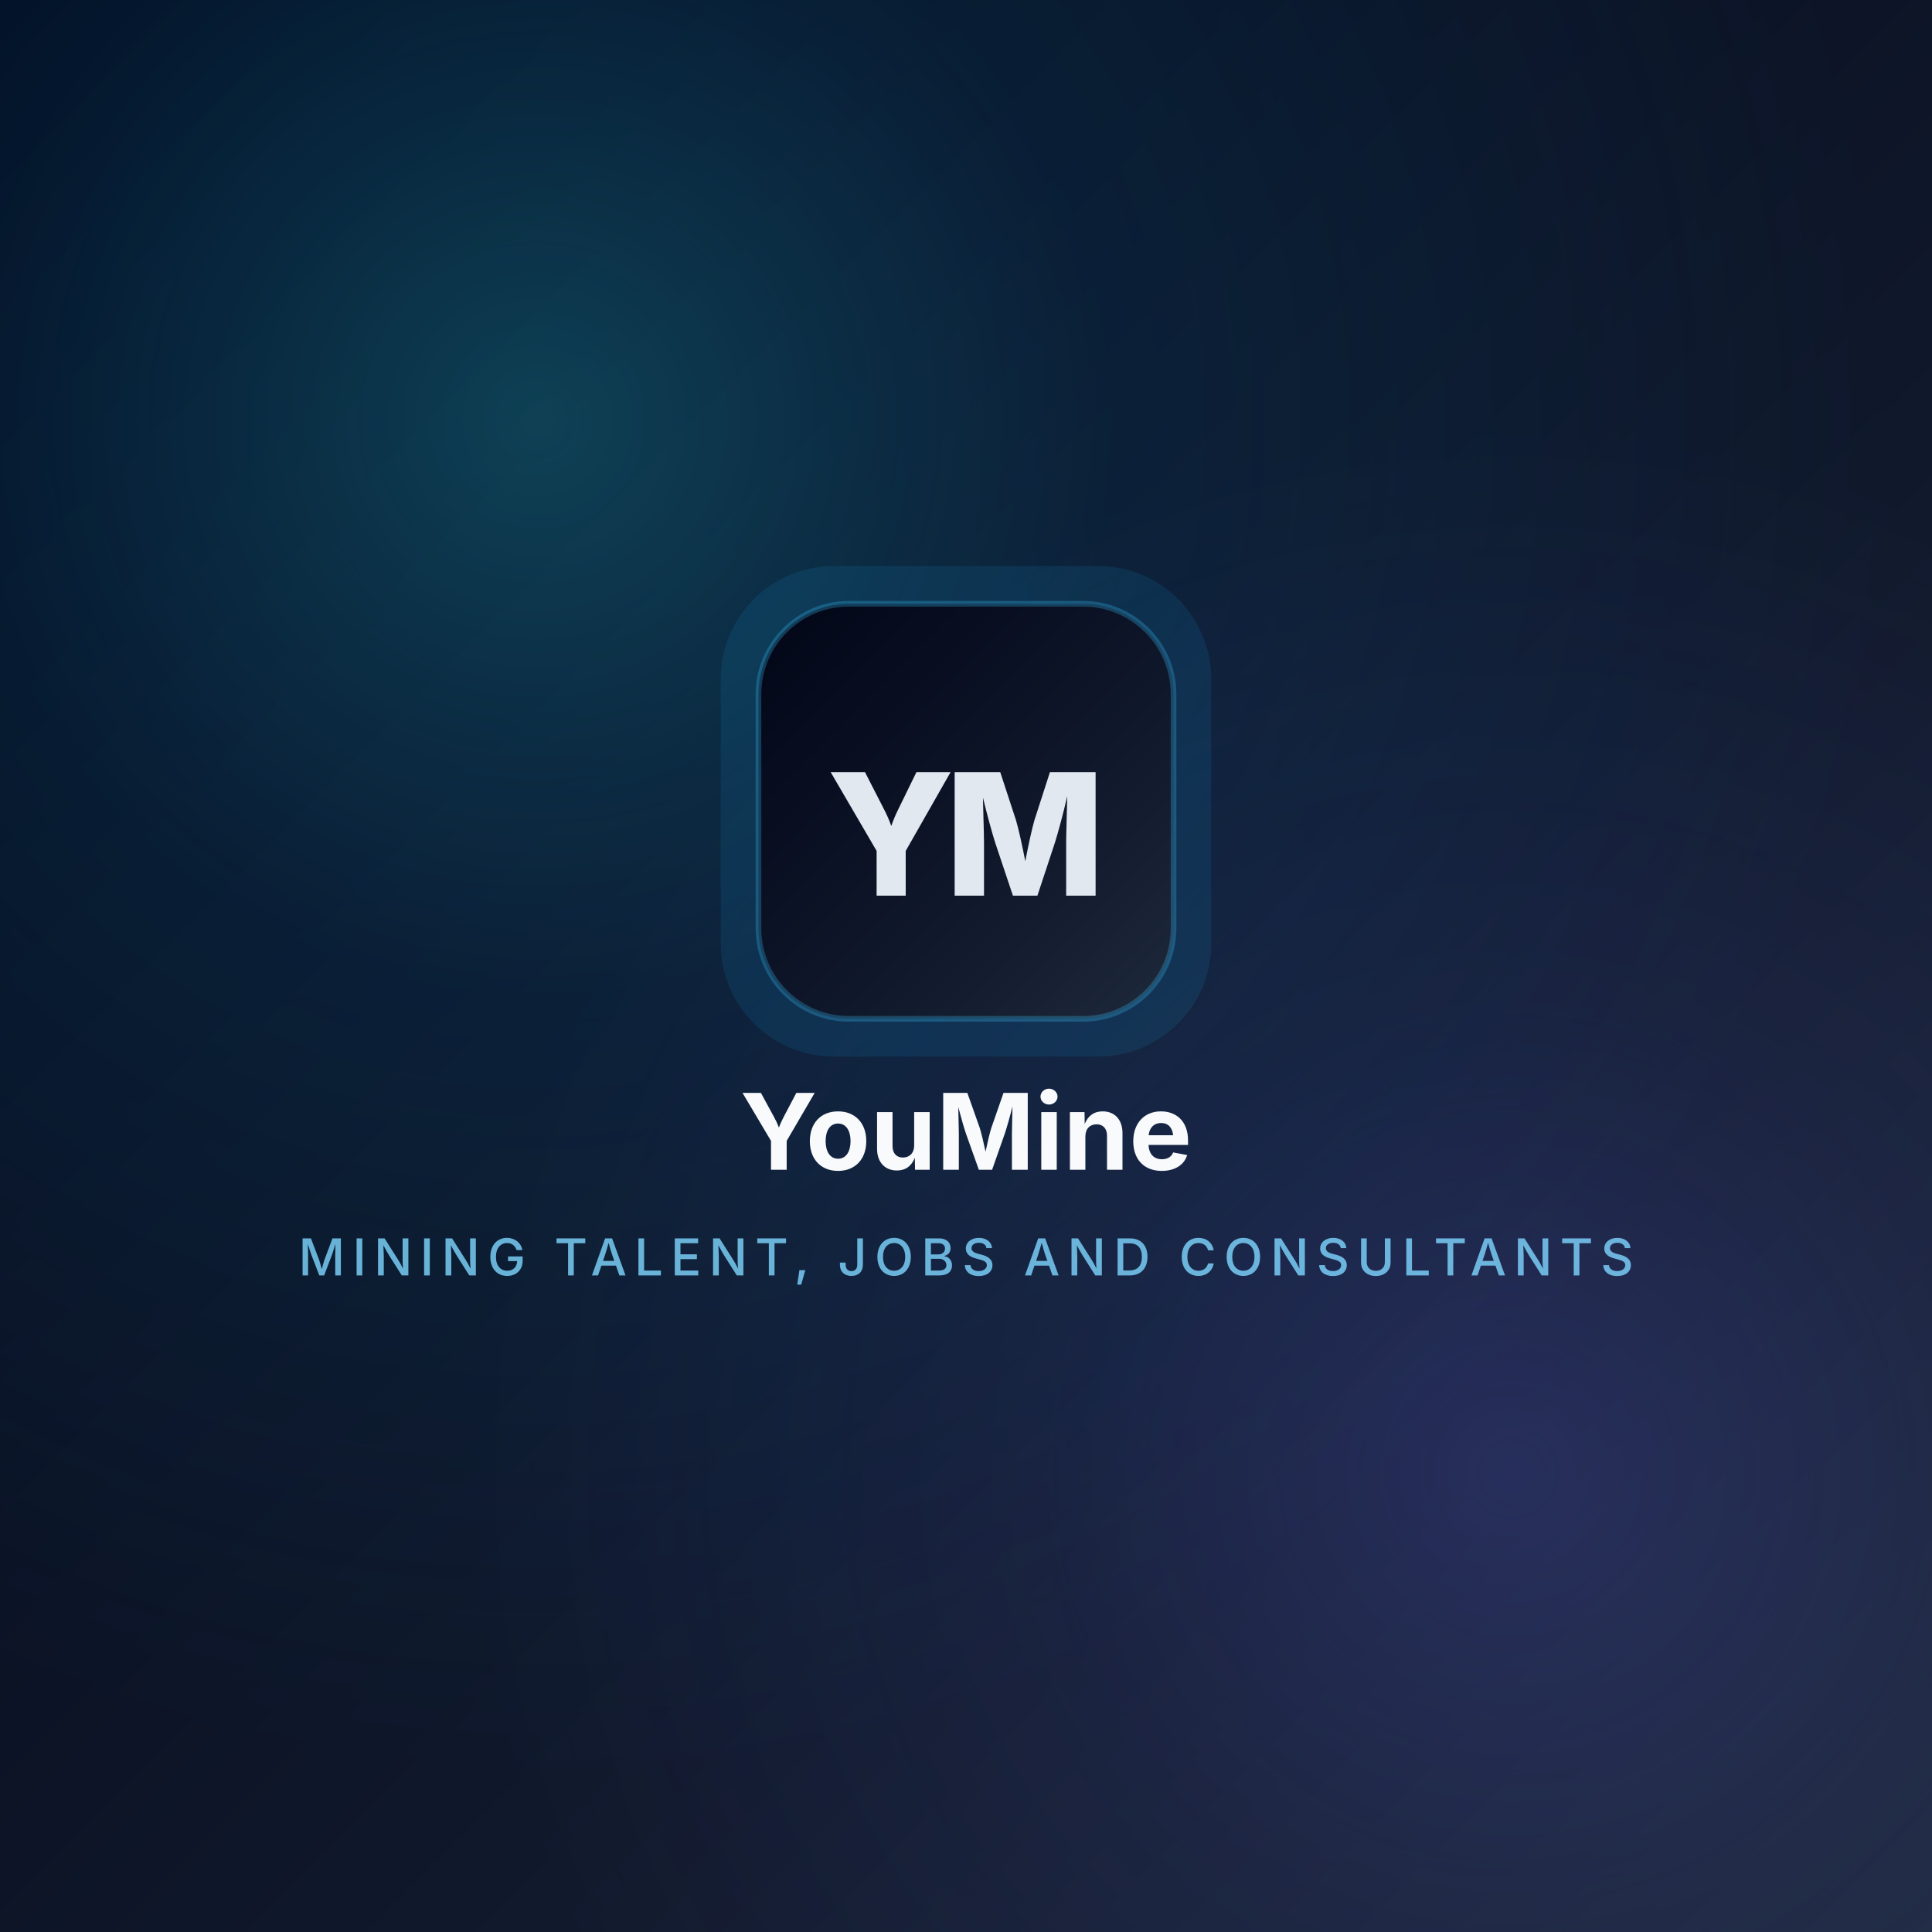
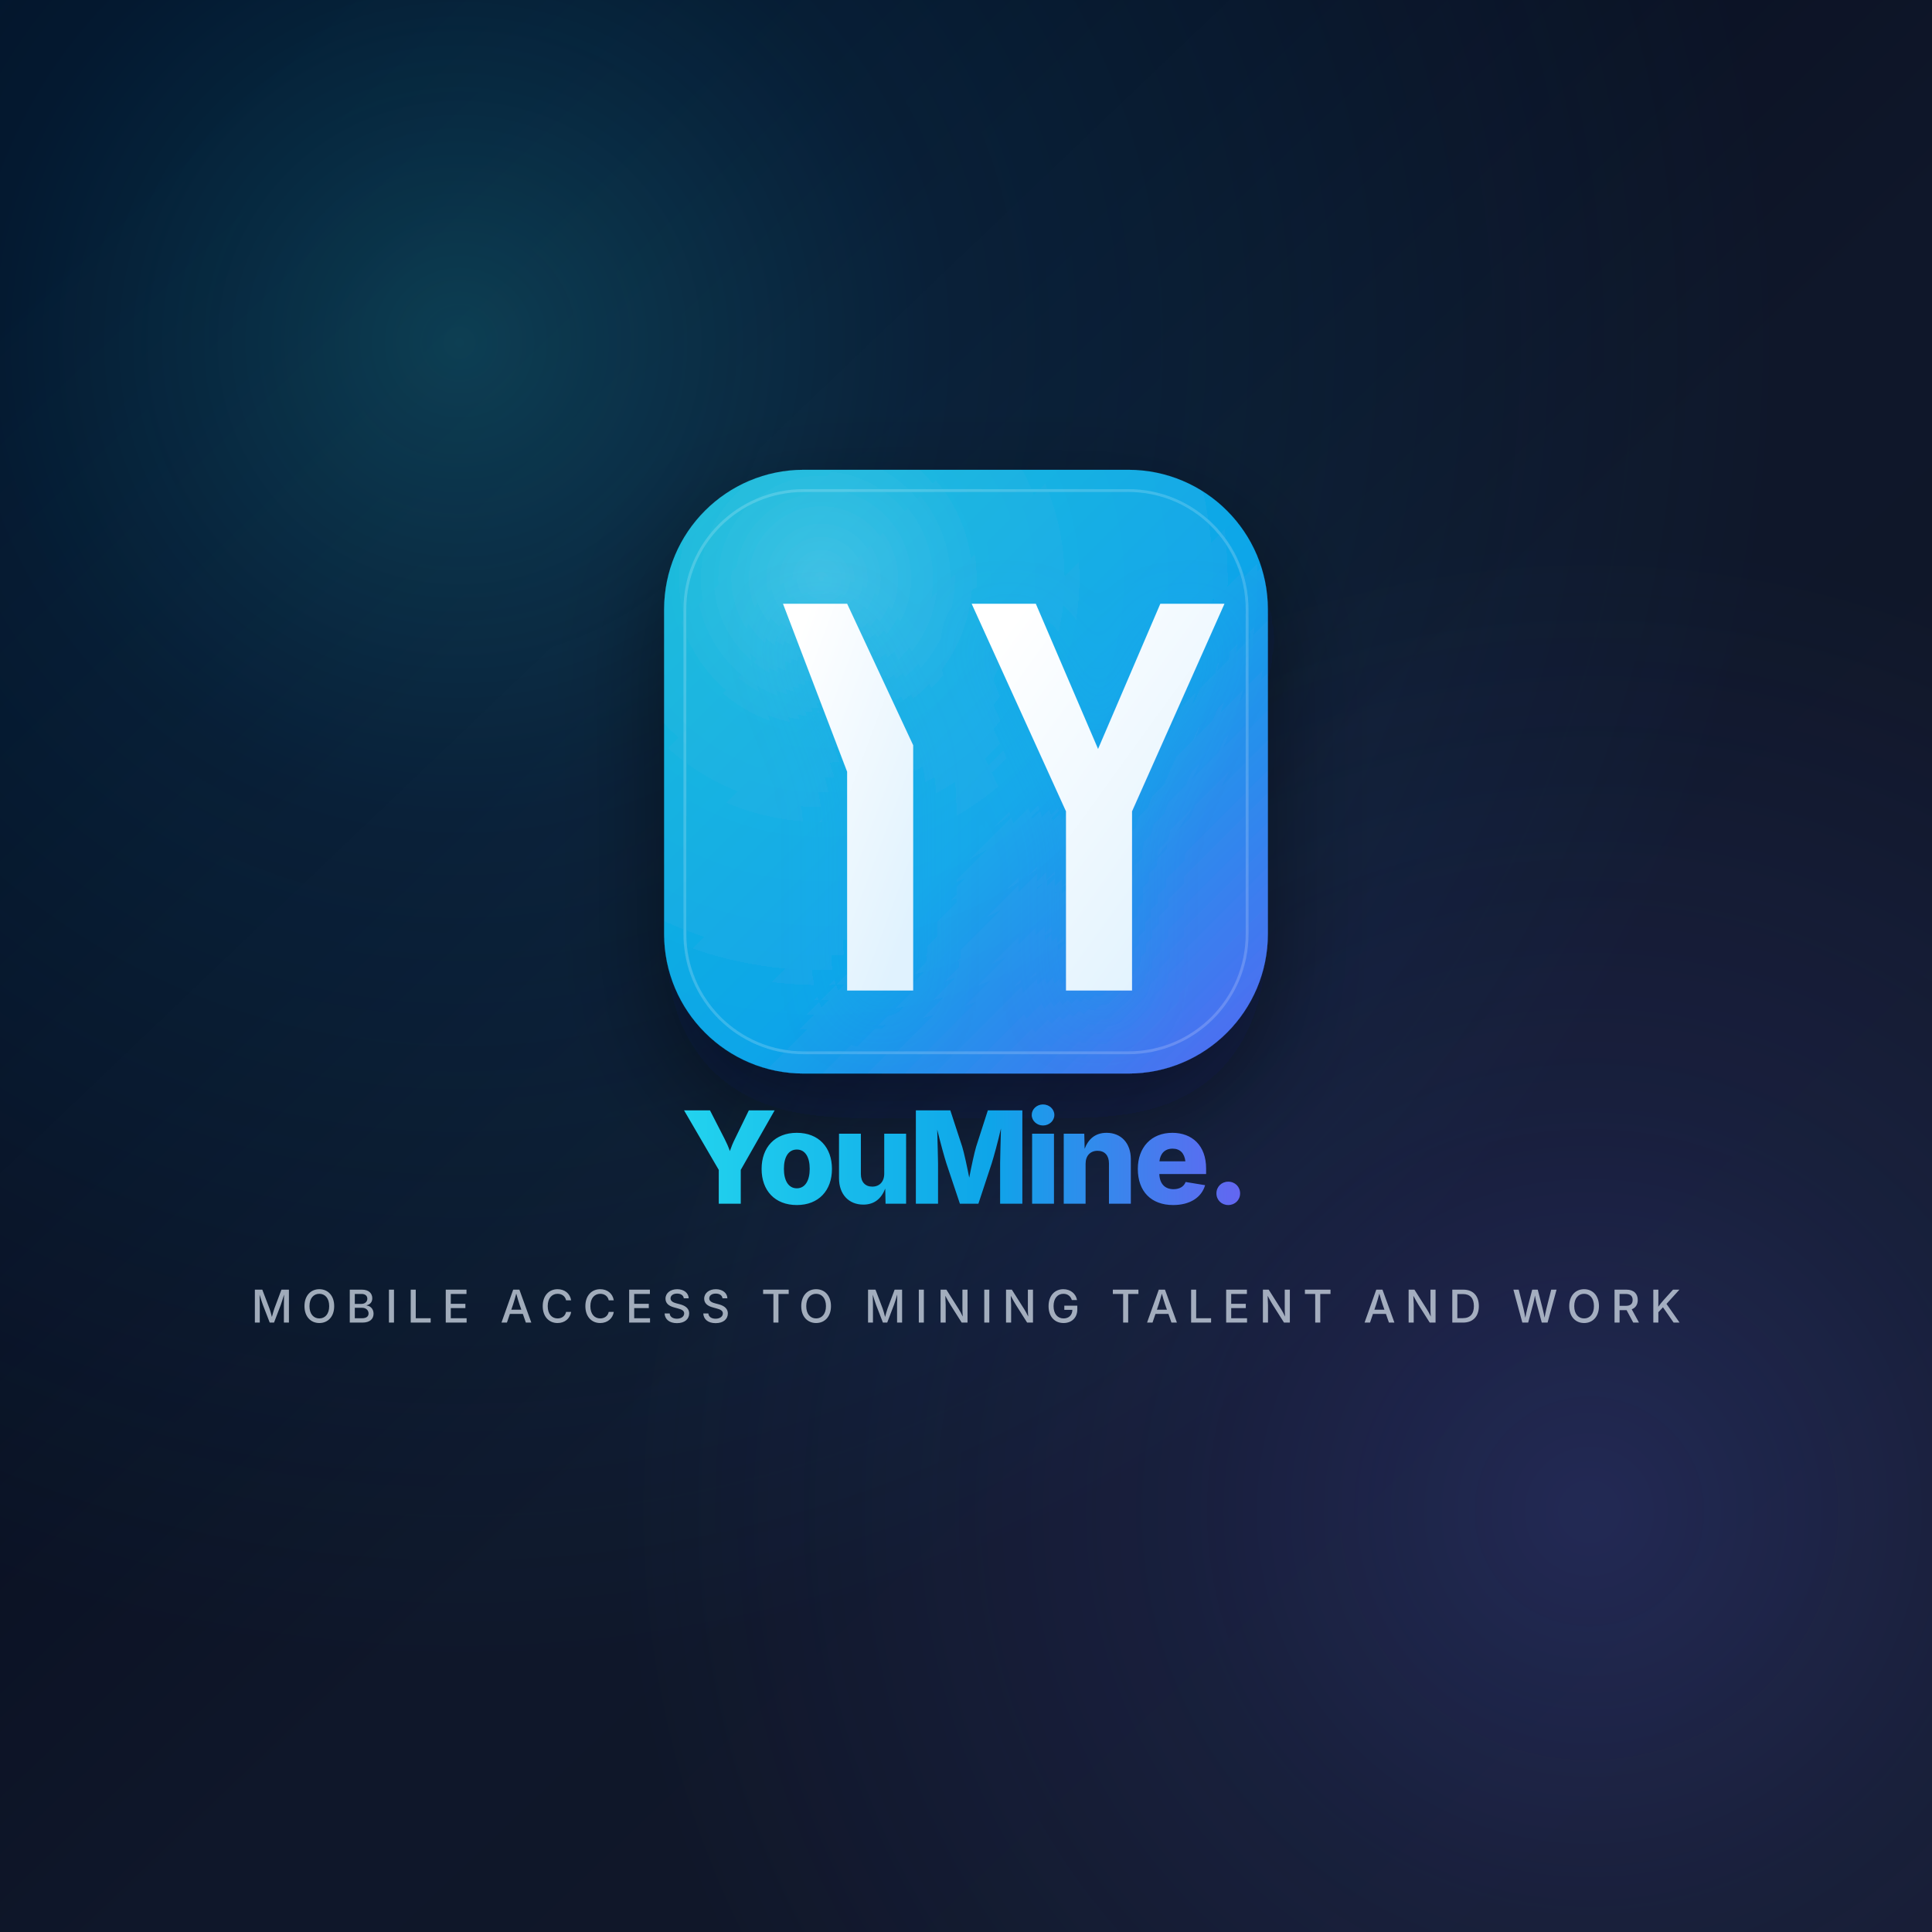
<svg xmlns="http://www.w3.org/2000/svg" viewBox="0 0 2048 2048" width="2048" height="2048" role="img" aria-label="YouMine Splash Screen">
  <defs>
-     <linearGradient id="bg" x1="0" x2="1" y1="0" y2="1">
+     <linearGradient id="bg" x1="0.08" x2="0.92" y1="0.08" y2="0.96">
      <stop offset="0%" stop-color="#020617" />
-       <stop offset="58%" stop-color="#0f172a" />
-       <stop offset="100%" stop-color="#1e293b" />
+       <stop offset="54%" stop-color="#0f172a" />
+       <stop offset="100%" stop-color="#111827" />
    </linearGradient>
-     <radialGradient id="topGlow" cx="28%" cy="22%" r="70%">
+     <radialGradient id="topGlow" cx="24%" cy="18%" r="68%">
      <stop offset="0%" stop-color="#22d3ee" stop-opacity="0.26" />
-       <stop offset="42%" stop-color="#0ea5e9" stop-opacity="0.1" />
+       <stop offset="36%" stop-color="#0ea5e9" stop-opacity="0.12" />
      <stop offset="100%" stop-color="#0ea5e9" stop-opacity="0" />
    </radialGradient>
-     <radialGradient id="bottomGlow" cx="78%" cy="76%" r="54%">
+     <radialGradient id="bottomGlow" cx="82%" cy="78%" r="50%">
      <stop offset="0%" stop-color="#6366f1" stop-opacity="0.22" />
-       <stop offset="45%" stop-color="#6366f1" stop-opacity="0.08" />
+       <stop offset="42%" stop-color="#6366f1" stop-opacity="0.1" />
      <stop offset="100%" stop-color="#6366f1" stop-opacity="0" />
    </radialGradient>
+     <linearGradient id="markGradient" x1="0" x2="1" y1="0" y2="1">
+       <stop offset="0%" stop-color="#08b7d6" />
+       <stop offset="56%" stop-color="#0ea5e9" />
+       <stop offset="100%" stop-color="#5567f2" />
+     </linearGradient>
+     <linearGradient id="textGradient" x1="0" x2="1" y1="0" y2="0">
+       <stop offset="0%" stop-color="#22d3ee" />
+       <stop offset="55%" stop-color="#0ea5e9" />
+       <stop offset="100%" stop-color="#6366f1" />
+     </linearGradient>
+     <radialGradient id="panelSheen" cx="26%" cy="18%" r="76%">
+       <stop offset="0%" stop-color="#ffffff" stop-opacity="0.22" />
+       <stop offset="34%" stop-color="#ffffff" stop-opacity="0.08" />
+       <stop offset="100%" stop-color="#ffffff" stop-opacity="0" />
+     </radialGradient>
+     <linearGradient id="letterFill" x1="0.12" x2="0.88" y1="0.08" y2="0.92">
+       <stop offset="0%" stop-color="#ffffff" />
+       <stop offset="100%" stop-color="#e0f2fe" />
+     </linearGradient>
+     <filter id="panelShadow" x="-50%" y="-50%" width="200%" height="200%">
+       <feDropShadow dx="0" dy="48" stdDeviation="56" flood-color="#020617" flood-opacity="0.45" />
+     </filter>
+     <filter id="markGlow" x="-60%" y="-60%" width="220%" height="220%">
+       <feDropShadow dx="0" dy="22" stdDeviation="32" flood-color="#0ea5e9" flood-opacity="0.28" />
+     </filter>
  </defs>
  <rect width="2048" height="2048" fill="url(#bg)" />
  <rect width="2048" height="2048" fill="url(#topGlow)" />
  <rect width="2048" height="2048" fill="url(#bottomGlow)" />
-   <g transform="translate(1024 860)">
-     <rect x="-260" y="-260" width="520" height="520" rx="120" fill="#0ea5e9" opacity="0.12" />
-     <rect x="-220" y="-220" width="440" height="440" rx="96" fill="url(#bg)" stroke="#38bdf8" stroke-opacity="0.28" stroke-width="6" />
-     <text x="0" y="24" text-anchor="middle" dominant-baseline="central" font-family="Inter, system-ui, -apple-system, 'Segoe UI', Roboto, Arial, sans-serif" font-weight="800" font-size="180" letter-spacing="-10" fill="#e2e8f0">
-       YM
+   <g transform="translate(1024 818)" filter="url(#panelShadow)">
+     <rect x="-320" y="-320" width="640" height="640" rx="148" fill="url(#markGradient)" />
+     <rect x="-320" y="-320" width="640" height="640" rx="148" fill="url(#panelSheen)" />
+     <rect x="-298" y="-298" width="596" height="596" rx="126" fill="none" stroke="rgba(255,255,255,0.18)" stroke-width="3" />
+     <g filter="url(#markGlow)" fill="url(#letterFill)">
+       <path d="M -194 -178 L -126 -178 L -56 -28 L -56 232 L -126 232 L -126 0 L -194 -178 Z" />
+       <path d="M 6 -178 L 74 -178 L 140 -24 L 206 -178 L 274 -178 L 176 42 L 176 232 L 106 232 L 106 42 L 6 -178 Z" />
+     </g>
+   </g>
+   <g transform="translate(1024 1276)">
+     <text x="0" y="0" text-anchor="middle" font-family="Inter, system-ui, -apple-system, 'Segoe UI', Roboto, Arial, sans-serif" font-weight="800" font-size="136" letter-spacing="-5" fill="url(#textGradient)">
+       YouMine.
    </text>
-   </g>
-   <g transform="translate(1024 1240)">
-     <text x="0" y="0" text-anchor="middle" font-family="Inter, system-ui, -apple-system, 'Segoe UI', Roboto, Arial, sans-serif" font-weight="700" font-size="112" fill="#f8fafc">
-       YouMine
-     </text>
-     <text x="0" y="112" text-anchor="middle" font-family="Inter, system-ui, -apple-system, 'Segoe UI', Roboto, Arial, sans-serif" font-weight="500" font-size="54" letter-spacing="8" fill="#7dd3fc" fill-opacity="0.82">
-       MINING TALENT, JOBS AND CONSULTANTS
+     <text x="0" y="126" text-anchor="middle" font-family="Inter, system-ui, -apple-system, 'Segoe UI', Roboto, Arial, sans-serif" font-weight="500" font-size="48" letter-spacing="10" fill="#cbd5e1" fill-opacity="0.78">
+       MOBILE ACCESS TO MINING TALENT AND WORK
    </text>
  </g>
</svg>
